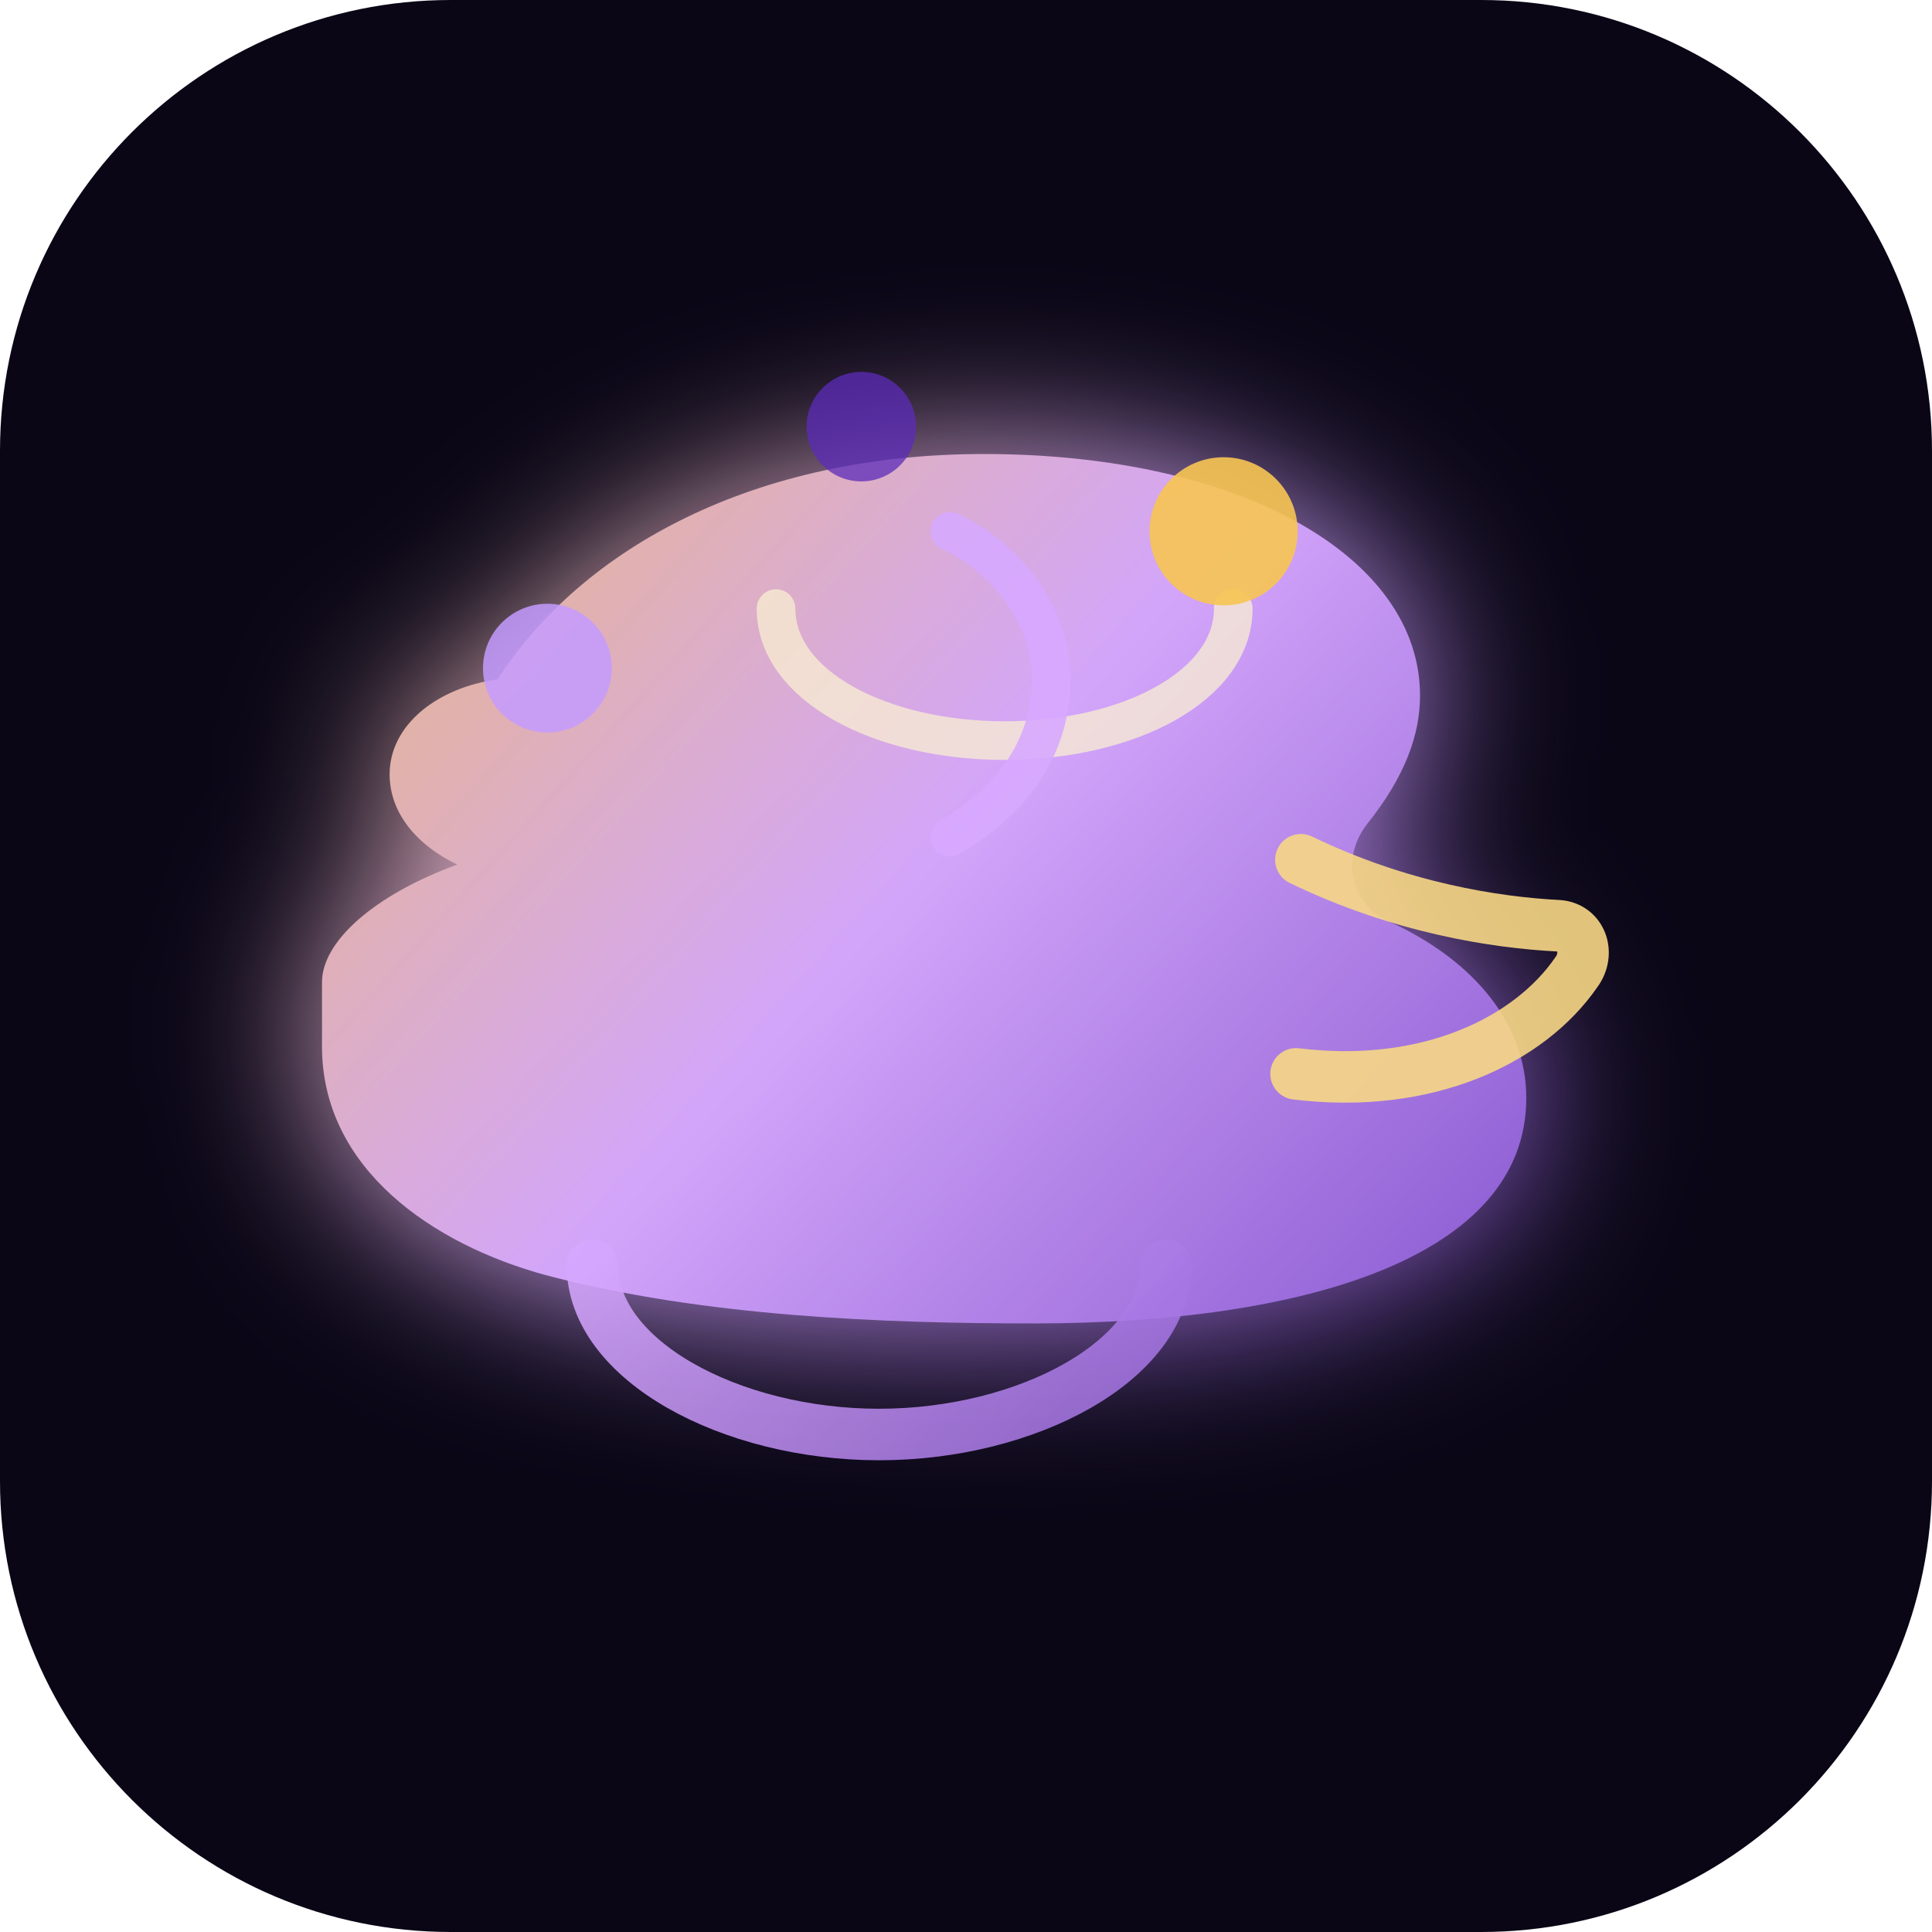
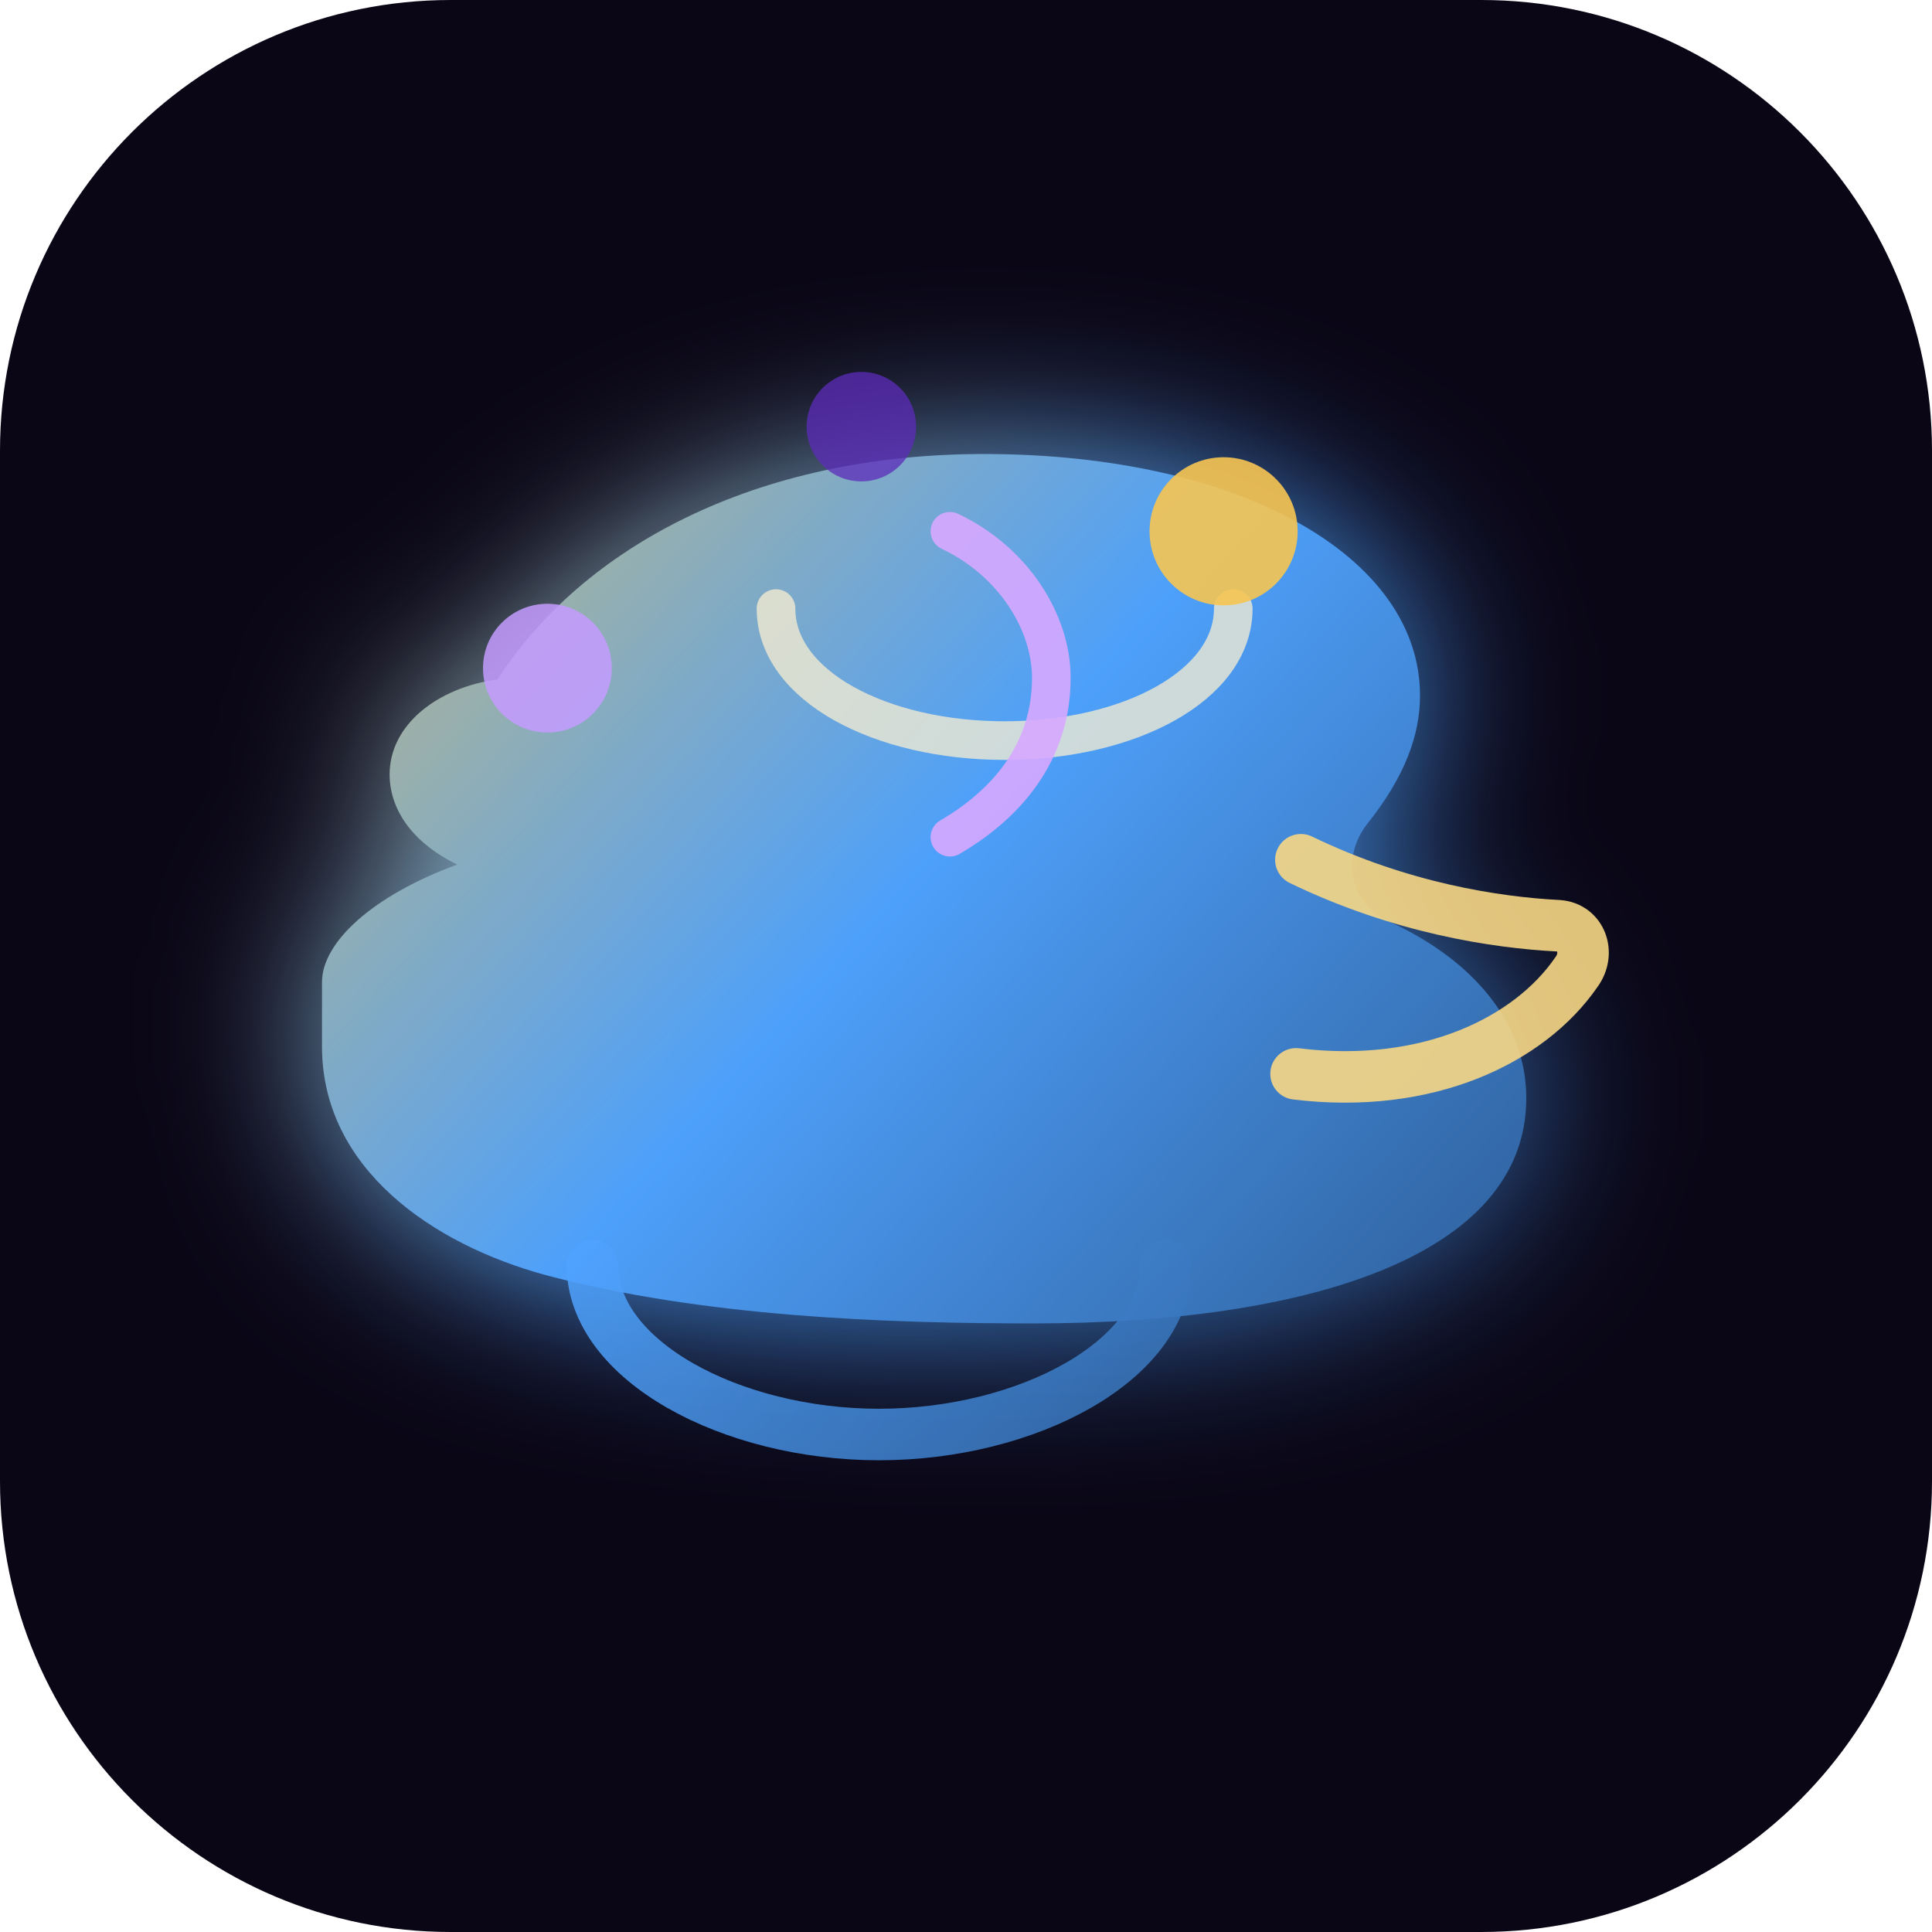
<svg xmlns="http://www.w3.org/2000/svg" width="1200" height="1200" viewBox="0 0 120 120" fill="none">
  <defs>
    <linearGradient id="grad" x1="10" y1="14" x2="112" y2="106" gradientUnits="userSpaceOnUse">
      <stop stop-color="#F7C552" />
-       <stop offset="0.45" stop-color="#D7A8FF" />
-       <stop offset="1" stop-color="#5C2BBA" />
+       <stop offset="0.45" stop-color="#4FA3FF" />
+       <stop offset="1" stop-color="#1B3760" />
    </linearGradient>
    <filter id="shadow" x="-80%" y="-80%" width="260%" height="260%" color-interpolation-filters="sRGB">
      <feGaussianBlur in="SourceGraphic" stdDeviation="5" result="blur" />
      <feMerge>
        <feMergeNode in="blur" />
        <feMergeNode in="SourceGraphic" />
      </feMerge>
    </filter>
  </defs>
  <rect width="120" height="120" rx="28" fill="#0A0616" />
  <path d="M20 65c0 7.6 6.9 12.3 13.9 14.2 9.8 2.6 21.2 3 30.3 3 16.8 0 30.6-4.1 30.6-14 0-4.5-3.1-8.5-8.6-11-2.2-1-3-3.8-1.3-6 2.4-3 3.3-5.6 3.3-8 0-8.6-11.1-15-27.1-15-14.2 0-24.9 5.8-30.2 14-3.7.5-6.7 2.8-6.7 5.9 0 2.4 1.7 4.4 4.2 5.6-5.2 1.9-8.4 4.8-8.4 7.3Z" fill="url(#grad)" filter="url(#shadow)" opacity="0.98" />
  <path d="M80.8 53.4c6.2 3 12.1 3.9 16 4.1 1.4.1 2 1.7 1.1 2.9-2.9 4.2-9.2 7.3-17.4 6.3" stroke="#F7D785" stroke-width="3.2" stroke-linecap="round" opacity="0.9" />
  <path d="M36.8 78.6c0 5.9 8.6 10.5 17.8 10.5 9.2 0 17.8-4.6 17.8-10.5" stroke="url(#grad)" stroke-width="3.2" stroke-linecap="round" opacity="0.87" />
  <path d="M48.2 37.8c0 4.8 6.5 8.2 14.2 8.2 7.7 0 14.2-3.4 14.2-8.2" stroke="#F9EFD2" stroke-width="2.4" stroke-linecap="round" opacity="0.75" />
  <path d="M59 33c4 1.9 6.3 5.7 6.3 9.1 0 4.1-2.2 7.5-6.3 9.9" stroke="#D7A8FF" stroke-width="2.4" stroke-linecap="round" opacity="0.9" />
  <circle cx="34" cy="41.5" r="4" fill="#C49BFF" opacity="0.85" />
  <circle cx="76" cy="33" r="4.6" fill="#F7C552" opacity="0.9" />
  <circle cx="53.5" cy="26.5" r="3.4" fill="#5C2BBA" opacity="0.75" />
</svg>
